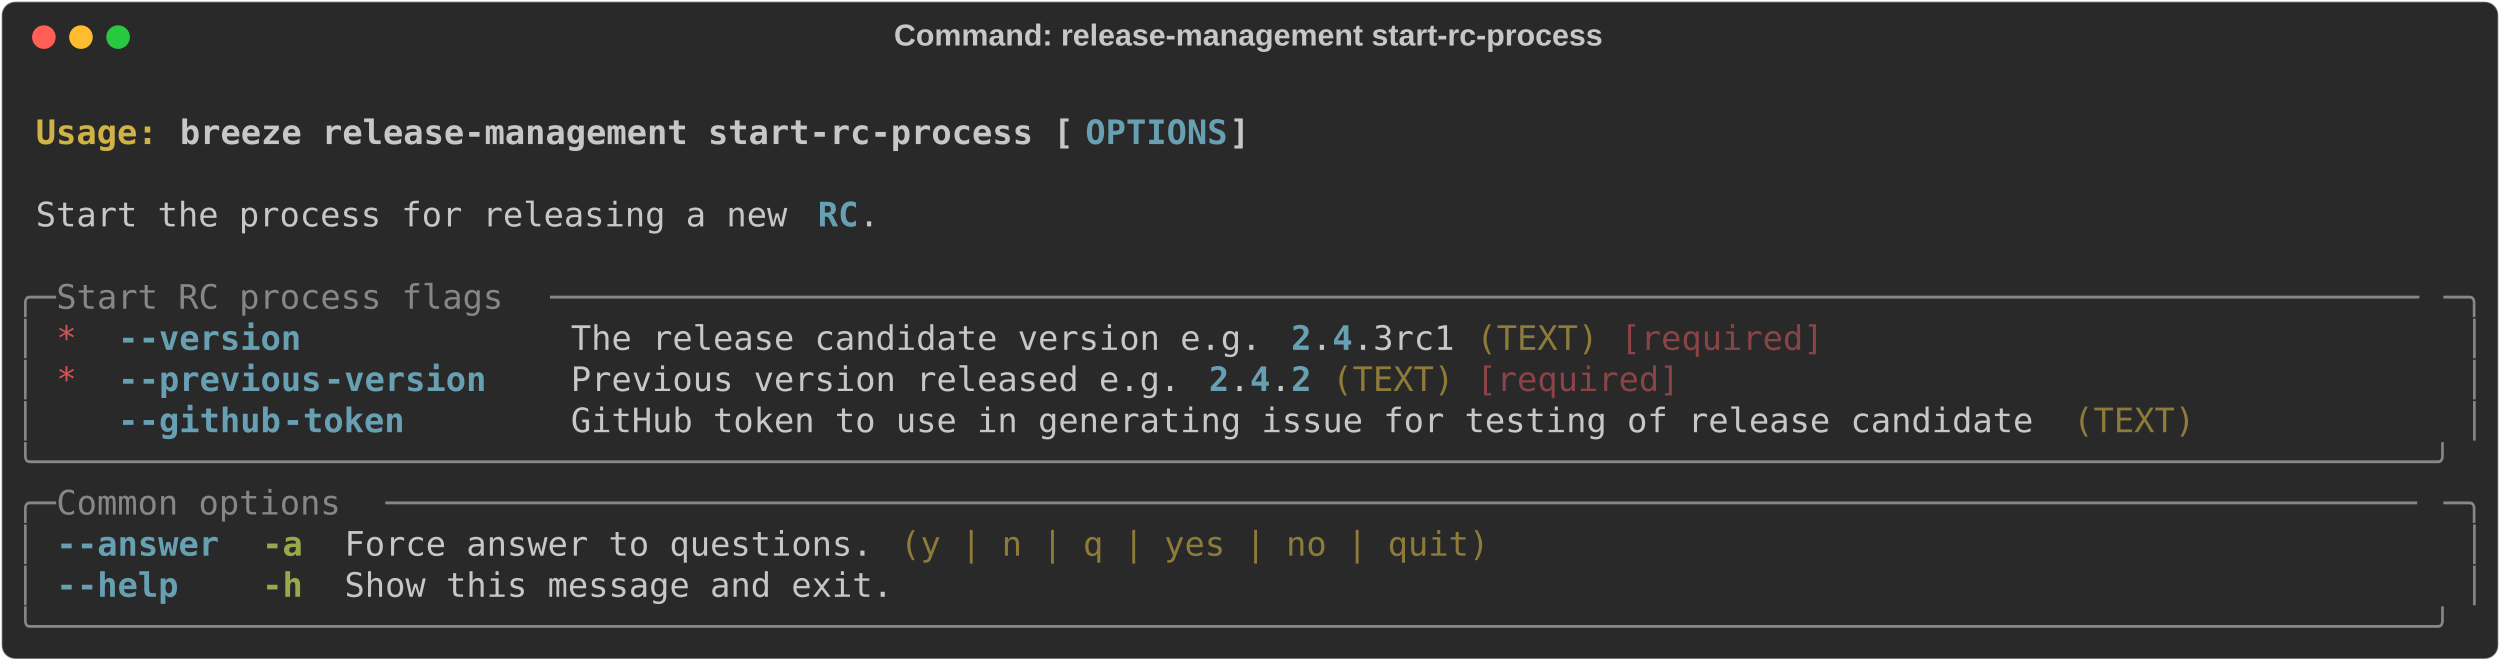
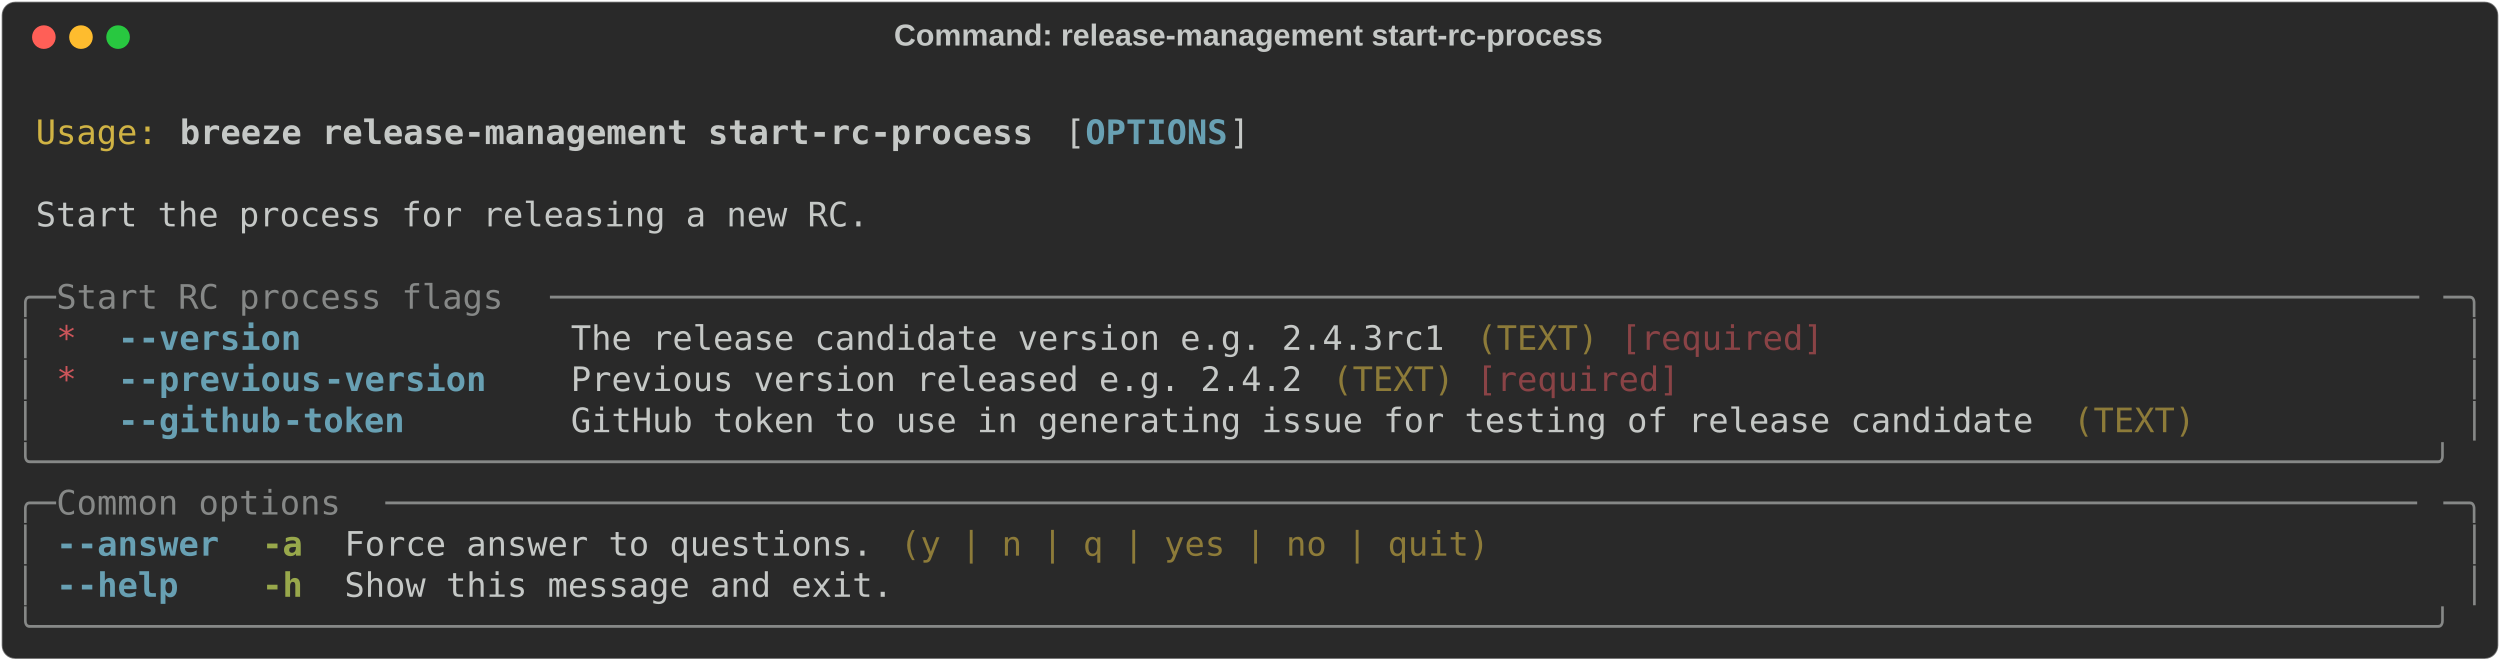
<svg xmlns="http://www.w3.org/2000/svg" class="rich-terminal" viewBox="0 0 1482 391.6">
  <style>

    @font-face {
        font-family: "Fira Code";
        src: local("FiraCode-Regular"),
                url("https://cdnjs.cloudflare.com/ajax/libs/firacode/6.2.0/woff2/FiraCode-Regular.woff2") format("woff2"),
                url("https://cdnjs.cloudflare.com/ajax/libs/firacode/6.2.0/woff/FiraCode-Regular.woff") format("woff");
        font-style: normal;
        font-weight: 400;
    }
    @font-face {
        font-family: "Fira Code";
        src: local("FiraCode-Bold"),
                url("https://cdnjs.cloudflare.com/ajax/libs/firacode/6.2.0/woff2/FiraCode-Bold.woff2") format("woff2"),
                url("https://cdnjs.cloudflare.com/ajax/libs/firacode/6.2.0/woff/FiraCode-Bold.woff") format("woff");
        font-style: bold;
        font-weight: 700;
    }

    .breeze-release-management-start-rc-process-matrix {
        font-family: Fira Code, monospace;
        font-size: 20px;
        line-height: 24.4px;
        font-variant-east-asian: full-width;
    }

    .breeze-release-management-start-rc-process-title {
        font-size: 18px;
        font-weight: bold;
        font-family: arial;
    }

-     .breeze-release-management-start-rc-process-r1 { fill: #c5c8c6;font-weight: bold }
- .breeze-release-management-start-rc-process-r2 { fill: #c5c8c6 }
- .breeze-release-management-start-rc-process-r3 { fill: #d0b344;font-weight: bold }
+     .breeze-release-management-start-rc-process-r1 { fill: #c5c8c6 }
+ .breeze-release-management-start-rc-process-r2 { fill: #d0b344 }
+ .breeze-release-management-start-rc-process-r3 { fill: #c5c8c6;font-weight: bold }
.breeze-release-management-start-rc-process-r4 { fill: #68a0b3;font-weight: bold }
.breeze-release-management-start-rc-process-r5 { fill: #868887 }
.breeze-release-management-start-rc-process-r6 { fill: #cc555a }
.breeze-release-management-start-rc-process-r7 { fill: #8d7b39 }
.breeze-release-management-start-rc-process-r8 { fill: #8a4346 }
.breeze-release-management-start-rc-process-r9 { fill: #98a84b;font-weight: bold }
    </style>
  <defs>
    <clipPath id="breeze-release-management-start-rc-process-clip-terminal">
      <rect x="0" y="0" width="1463.0" height="340.6" />
    </clipPath>
    <clipPath id="breeze-release-management-start-rc-process-line-0">
      <rect x="0" y="1.5" width="1464" height="24.65" />
    </clipPath>
    <clipPath id="breeze-release-management-start-rc-process-line-1">
      <rect x="0" y="25.9" width="1464" height="24.65" />
    </clipPath>
    <clipPath id="breeze-release-management-start-rc-process-line-2">
      <rect x="0" y="50.3" width="1464" height="24.65" />
    </clipPath>
    <clipPath id="breeze-release-management-start-rc-process-line-3">
      <rect x="0" y="74.7" width="1464" height="24.65" />
    </clipPath>
    <clipPath id="breeze-release-management-start-rc-process-line-4">
      <rect x="0" y="99.1" width="1464" height="24.65" />
    </clipPath>
    <clipPath id="breeze-release-management-start-rc-process-line-5">
      <rect x="0" y="123.5" width="1464" height="24.65" />
    </clipPath>
    <clipPath id="breeze-release-management-start-rc-process-line-6">
      <rect x="0" y="147.9" width="1464" height="24.65" />
    </clipPath>
    <clipPath id="breeze-release-management-start-rc-process-line-7">
      <rect x="0" y="172.3" width="1464" height="24.65" />
    </clipPath>
    <clipPath id="breeze-release-management-start-rc-process-line-8">
      <rect x="0" y="196.7" width="1464" height="24.65" />
    </clipPath>
    <clipPath id="breeze-release-management-start-rc-process-line-9">
      <rect x="0" y="221.1" width="1464" height="24.65" />
    </clipPath>
    <clipPath id="breeze-release-management-start-rc-process-line-10">
      <rect x="0" y="245.5" width="1464" height="24.65" />
    </clipPath>
    <clipPath id="breeze-release-management-start-rc-process-line-11">
      <rect x="0" y="269.9" width="1464" height="24.65" />
    </clipPath>
    <clipPath id="breeze-release-management-start-rc-process-line-12">
      <rect x="0" y="294.3" width="1464" height="24.65" />
    </clipPath>
  </defs>
  <rect fill="#292929" stroke="rgba(255,255,255,0.35)" stroke-width="1" x="1" y="1" width="1480" height="389.6" rx="8" />
  <text class="breeze-release-management-start-rc-process-title" fill="#c5c8c6" text-anchor="middle" x="740" y="27">Command: release-management start-rc-process</text>
  <g transform="translate(26,22)">
    <circle cx="0" cy="0" r="7" fill="#ff5f57" />
    <circle cx="22" cy="0" r="7" fill="#febc2e" />
    <circle cx="44" cy="0" r="7" fill="#28c840" />
  </g>
  <g transform="translate(9, 41)" clip-path="url(#breeze-release-management-start-rc-process-clip-terminal)">
    <g class="breeze-release-management-start-rc-process-matrix">
-       <text class="breeze-release-management-start-rc-process-r2" x="1464" y="20" textLength="12.2" clip-path="url(#breeze-release-management-start-rc-process-line-0)">
+       <text class="breeze-release-management-start-rc-process-r1" x="1464" y="20" textLength="12.2" clip-path="url(#breeze-release-management-start-rc-process-line-0)">
</text>
-       <text class="breeze-release-management-start-rc-process-r3" x="12.2" y="44.4" textLength="85.4" clip-path="url(#breeze-release-management-start-rc-process-line-1)">Usage: </text>
-       <text class="breeze-release-management-start-rc-process-r1" x="97.6" y="44.4" textLength="536.8" clip-path="url(#breeze-release-management-start-rc-process-line-1)">breeze release-management start-rc-process [</text>
+       <text class="breeze-release-management-start-rc-process-r2" x="12.2" y="44.4" textLength="73.2" clip-path="url(#breeze-release-management-start-rc-process-line-1)">Usage:</text>
+       <text class="breeze-release-management-start-rc-process-r3" x="97.6" y="44.4" textLength="512.4" clip-path="url(#breeze-release-management-start-rc-process-line-1)">breeze release-management start-rc-process</text>
+       <text class="breeze-release-management-start-rc-process-r1" x="622.2" y="44.4" textLength="12.2" clip-path="url(#breeze-release-management-start-rc-process-line-1)">[</text>
      <text class="breeze-release-management-start-rc-process-r4" x="634.4" y="44.4" textLength="85.4" clip-path="url(#breeze-release-management-start-rc-process-line-1)">OPTIONS</text>
      <text class="breeze-release-management-start-rc-process-r1" x="719.8" y="44.4" textLength="12.2" clip-path="url(#breeze-release-management-start-rc-process-line-1)">]</text>
-       <text class="breeze-release-management-start-rc-process-r2" x="1464" y="44.4" textLength="12.2" clip-path="url(#breeze-release-management-start-rc-process-line-1)">
+       <text class="breeze-release-management-start-rc-process-r1" x="1464" y="44.4" textLength="12.2" clip-path="url(#breeze-release-management-start-rc-process-line-1)">
</text>
-       <text class="breeze-release-management-start-rc-process-r2" x="1464" y="68.8" textLength="12.2" clip-path="url(#breeze-release-management-start-rc-process-line-2)">
+       <text class="breeze-release-management-start-rc-process-r1" x="1464" y="68.8" textLength="12.2" clip-path="url(#breeze-release-management-start-rc-process-line-2)">
</text>
-       <text class="breeze-release-management-start-rc-process-r2" x="12.2" y="93.2" textLength="463.6" clip-path="url(#breeze-release-management-start-rc-process-line-3)">Start the process for releasing a new </text>
-       <text class="breeze-release-management-start-rc-process-r4" x="475.8" y="93.2" textLength="24.4" clip-path="url(#breeze-release-management-start-rc-process-line-3)">RC</text>
-       <text class="breeze-release-management-start-rc-process-r2" x="500.2" y="93.2" textLength="12.2" clip-path="url(#breeze-release-management-start-rc-process-line-3)">.</text>
-       <text class="breeze-release-management-start-rc-process-r2" x="1464" y="93.2" textLength="12.2" clip-path="url(#breeze-release-management-start-rc-process-line-3)">
+       <text class="breeze-release-management-start-rc-process-r1" x="12.2" y="93.2" textLength="500.2" clip-path="url(#breeze-release-management-start-rc-process-line-3)">Start the process for releasing a new RC.</text>
+       <text class="breeze-release-management-start-rc-process-r1" x="1464" y="93.2" textLength="12.2" clip-path="url(#breeze-release-management-start-rc-process-line-3)">
</text>
-       <text class="breeze-release-management-start-rc-process-r2" x="1464" y="117.6" textLength="12.2" clip-path="url(#breeze-release-management-start-rc-process-line-4)">
+       <text class="breeze-release-management-start-rc-process-r1" x="1464" y="117.6" textLength="12.2" clip-path="url(#breeze-release-management-start-rc-process-line-4)">
</text>
      <text class="breeze-release-management-start-rc-process-r5" x="0" y="142" textLength="24.4" clip-path="url(#breeze-release-management-start-rc-process-line-5)">╭─</text>
      <text class="breeze-release-management-start-rc-process-r5" x="24.4" y="142" textLength="292.8" clip-path="url(#breeze-release-management-start-rc-process-line-5)"> Start RC process flags </text>
      <text class="breeze-release-management-start-rc-process-r5" x="317.2" y="142" textLength="1122.4" clip-path="url(#breeze-release-management-start-rc-process-line-5)">────────────────────────────────────────────────────────────────────────────────────────────</text>
      <text class="breeze-release-management-start-rc-process-r5" x="1439.6" y="142" textLength="24.4" clip-path="url(#breeze-release-management-start-rc-process-line-5)">─╮</text>
-       <text class="breeze-release-management-start-rc-process-r2" x="1464" y="142" textLength="12.2" clip-path="url(#breeze-release-management-start-rc-process-line-5)">
+       <text class="breeze-release-management-start-rc-process-r1" x="1464" y="142" textLength="12.2" clip-path="url(#breeze-release-management-start-rc-process-line-5)">
</text>
      <text class="breeze-release-management-start-rc-process-r5" x="0" y="166.4" textLength="12.2" clip-path="url(#breeze-release-management-start-rc-process-line-6)">│</text>
      <text class="breeze-release-management-start-rc-process-r6" x="24.4" y="166.4" textLength="12.2" clip-path="url(#breeze-release-management-start-rc-process-line-6)">*</text>
      <text class="breeze-release-management-start-rc-process-r4" x="61" y="166.4" textLength="12.2" clip-path="url(#breeze-release-management-start-rc-process-line-6)">-</text>
      <text class="breeze-release-management-start-rc-process-r4" x="73.2" y="166.4" textLength="97.6" clip-path="url(#breeze-release-management-start-rc-process-line-6)">-version</text>
-       <text class="breeze-release-management-start-rc-process-r2" x="329.4" y="166.4" textLength="427" clip-path="url(#breeze-release-management-start-rc-process-line-6)">The release candidate version e.g. </text>
-       <text class="breeze-release-management-start-rc-process-r4" x="756.4" y="166.4" textLength="12.2" clip-path="url(#breeze-release-management-start-rc-process-line-6)">2</text>
-       <text class="breeze-release-management-start-rc-process-r2" x="768.6" y="166.4" textLength="12.2" clip-path="url(#breeze-release-management-start-rc-process-line-6)">.</text>
-       <text class="breeze-release-management-start-rc-process-r4" x="780.8" y="166.4" textLength="12.2" clip-path="url(#breeze-release-management-start-rc-process-line-6)">4</text>
-       <text class="breeze-release-management-start-rc-process-r2" x="793" y="166.4" textLength="61" clip-path="url(#breeze-release-management-start-rc-process-line-6)">.3rc1</text>
+       <text class="breeze-release-management-start-rc-process-r1" x="329.4" y="166.4" textLength="524.6" clip-path="url(#breeze-release-management-start-rc-process-line-6)">The release candidate version e.g. 2.4.3rc1</text>
      <text class="breeze-release-management-start-rc-process-r7" x="866.2" y="166.4" textLength="73.2" clip-path="url(#breeze-release-management-start-rc-process-line-6)">(TEXT)</text>
      <text class="breeze-release-management-start-rc-process-r8" x="951.6" y="166.4" textLength="122" clip-path="url(#breeze-release-management-start-rc-process-line-6)">[required]</text>
      <text class="breeze-release-management-start-rc-process-r5" x="1451.8" y="166.4" textLength="12.2" clip-path="url(#breeze-release-management-start-rc-process-line-6)">│</text>
-       <text class="breeze-release-management-start-rc-process-r2" x="1464" y="166.4" textLength="12.2" clip-path="url(#breeze-release-management-start-rc-process-line-6)">
+       <text class="breeze-release-management-start-rc-process-r1" x="1464" y="166.4" textLength="12.2" clip-path="url(#breeze-release-management-start-rc-process-line-6)">
</text>
      <text class="breeze-release-management-start-rc-process-r5" x="0" y="190.8" textLength="12.2" clip-path="url(#breeze-release-management-start-rc-process-line-7)">│</text>
      <text class="breeze-release-management-start-rc-process-r6" x="24.4" y="190.8" textLength="12.2" clip-path="url(#breeze-release-management-start-rc-process-line-7)">*</text>
      <text class="breeze-release-management-start-rc-process-r4" x="61" y="190.8" textLength="12.2" clip-path="url(#breeze-release-management-start-rc-process-line-7)">-</text>
      <text class="breeze-release-management-start-rc-process-r4" x="73.2" y="190.8" textLength="109.8" clip-path="url(#breeze-release-management-start-rc-process-line-7)">-previous</text>
      <text class="breeze-release-management-start-rc-process-r4" x="183" y="190.8" textLength="97.6" clip-path="url(#breeze-release-management-start-rc-process-line-7)">-version</text>
-       <text class="breeze-release-management-start-rc-process-r2" x="329.4" y="190.8" textLength="378.2" clip-path="url(#breeze-release-management-start-rc-process-line-7)">Previous version released e.g. </text>
-       <text class="breeze-release-management-start-rc-process-r4" x="707.6" y="190.8" textLength="12.2" clip-path="url(#breeze-release-management-start-rc-process-line-7)">2</text>
-       <text class="breeze-release-management-start-rc-process-r2" x="719.8" y="190.8" textLength="12.2" clip-path="url(#breeze-release-management-start-rc-process-line-7)">.</text>
-       <text class="breeze-release-management-start-rc-process-r4" x="732" y="190.8" textLength="12.2" clip-path="url(#breeze-release-management-start-rc-process-line-7)">4</text>
-       <text class="breeze-release-management-start-rc-process-r2" x="744.2" y="190.8" textLength="12.2" clip-path="url(#breeze-release-management-start-rc-process-line-7)">.</text>
-       <text class="breeze-release-management-start-rc-process-r4" x="756.4" y="190.8" textLength="12.2" clip-path="url(#breeze-release-management-start-rc-process-line-7)">2</text>
+       <text class="breeze-release-management-start-rc-process-r1" x="329.4" y="190.8" textLength="439.2" clip-path="url(#breeze-release-management-start-rc-process-line-7)">Previous version released e.g. 2.4.2</text>
      <text class="breeze-release-management-start-rc-process-r7" x="780.8" y="190.8" textLength="73.2" clip-path="url(#breeze-release-management-start-rc-process-line-7)">(TEXT)</text>
      <text class="breeze-release-management-start-rc-process-r8" x="866.2" y="190.8" textLength="122" clip-path="url(#breeze-release-management-start-rc-process-line-7)">[required]</text>
      <text class="breeze-release-management-start-rc-process-r5" x="1451.8" y="190.8" textLength="12.2" clip-path="url(#breeze-release-management-start-rc-process-line-7)">│</text>
-       <text class="breeze-release-management-start-rc-process-r2" x="1464" y="190.8" textLength="12.2" clip-path="url(#breeze-release-management-start-rc-process-line-7)">
+       <text class="breeze-release-management-start-rc-process-r1" x="1464" y="190.8" textLength="12.2" clip-path="url(#breeze-release-management-start-rc-process-line-7)">
</text>
      <text class="breeze-release-management-start-rc-process-r5" x="0" y="215.2" textLength="12.2" clip-path="url(#breeze-release-management-start-rc-process-line-8)">│</text>
      <text class="breeze-release-management-start-rc-process-r4" x="61" y="215.2" textLength="12.2" clip-path="url(#breeze-release-management-start-rc-process-line-8)">-</text>
      <text class="breeze-release-management-start-rc-process-r4" x="73.2" y="215.2" textLength="85.4" clip-path="url(#breeze-release-management-start-rc-process-line-8)">-github</text>
      <text class="breeze-release-management-start-rc-process-r4" x="158.6" y="215.2" textLength="73.2" clip-path="url(#breeze-release-management-start-rc-process-line-8)">-token</text>
-       <text class="breeze-release-management-start-rc-process-r2" x="329.4" y="215.2" textLength="878.4" clip-path="url(#breeze-release-management-start-rc-process-line-8)">GitHub token to use in generating issue for testing of release candidate</text>
+       <text class="breeze-release-management-start-rc-process-r1" x="329.4" y="215.2" textLength="878.4" clip-path="url(#breeze-release-management-start-rc-process-line-8)">GitHub token to use in generating issue for testing of release candidate</text>
      <text class="breeze-release-management-start-rc-process-r7" x="1220" y="215.2" textLength="73.2" clip-path="url(#breeze-release-management-start-rc-process-line-8)">(TEXT)</text>
      <text class="breeze-release-management-start-rc-process-r5" x="1451.8" y="215.2" textLength="12.2" clip-path="url(#breeze-release-management-start-rc-process-line-8)">│</text>
-       <text class="breeze-release-management-start-rc-process-r2" x="1464" y="215.2" textLength="12.2" clip-path="url(#breeze-release-management-start-rc-process-line-8)">
+       <text class="breeze-release-management-start-rc-process-r1" x="1464" y="215.2" textLength="12.2" clip-path="url(#breeze-release-management-start-rc-process-line-8)">
</text>
      <text class="breeze-release-management-start-rc-process-r5" x="0" y="239.6" textLength="1464" clip-path="url(#breeze-release-management-start-rc-process-line-9)">╰──────────────────────────────────────────────────────────────────────────────────────────────────────────────────────╯</text>
-       <text class="breeze-release-management-start-rc-process-r2" x="1464" y="239.6" textLength="12.2" clip-path="url(#breeze-release-management-start-rc-process-line-9)">
+       <text class="breeze-release-management-start-rc-process-r1" x="1464" y="239.6" textLength="12.2" clip-path="url(#breeze-release-management-start-rc-process-line-9)">
</text>
      <text class="breeze-release-management-start-rc-process-r5" x="0" y="264" textLength="24.4" clip-path="url(#breeze-release-management-start-rc-process-line-10)">╭─</text>
      <text class="breeze-release-management-start-rc-process-r5" x="24.4" y="264" textLength="195.2" clip-path="url(#breeze-release-management-start-rc-process-line-10)"> Common options </text>
      <text class="breeze-release-management-start-rc-process-r5" x="219.6" y="264" textLength="1220" clip-path="url(#breeze-release-management-start-rc-process-line-10)">────────────────────────────────────────────────────────────────────────────────────────────────────</text>
      <text class="breeze-release-management-start-rc-process-r5" x="1439.6" y="264" textLength="24.4" clip-path="url(#breeze-release-management-start-rc-process-line-10)">─╮</text>
-       <text class="breeze-release-management-start-rc-process-r2" x="1464" y="264" textLength="12.2" clip-path="url(#breeze-release-management-start-rc-process-line-10)">
+       <text class="breeze-release-management-start-rc-process-r1" x="1464" y="264" textLength="12.2" clip-path="url(#breeze-release-management-start-rc-process-line-10)">
</text>
      <text class="breeze-release-management-start-rc-process-r5" x="0" y="288.4" textLength="12.2" clip-path="url(#breeze-release-management-start-rc-process-line-11)">│</text>
      <text class="breeze-release-management-start-rc-process-r4" x="24.4" y="288.4" textLength="12.2" clip-path="url(#breeze-release-management-start-rc-process-line-11)">-</text>
      <text class="breeze-release-management-start-rc-process-r4" x="36.6" y="288.4" textLength="85.4" clip-path="url(#breeze-release-management-start-rc-process-line-11)">-answer</text>
      <text class="breeze-release-management-start-rc-process-r9" x="146.4" y="288.4" textLength="24.4" clip-path="url(#breeze-release-management-start-rc-process-line-11)">-a</text>
-       <text class="breeze-release-management-start-rc-process-r2" x="195.2" y="288.4" textLength="317.2" clip-path="url(#breeze-release-management-start-rc-process-line-11)">Force answer to questions.</text>
+       <text class="breeze-release-management-start-rc-process-r1" x="195.2" y="288.4" textLength="317.2" clip-path="url(#breeze-release-management-start-rc-process-line-11)">Force answer to questions.</text>
      <text class="breeze-release-management-start-rc-process-r7" x="524.6" y="288.4" textLength="353.8" clip-path="url(#breeze-release-management-start-rc-process-line-11)">(y | n | q | yes | no | quit)</text>
      <text class="breeze-release-management-start-rc-process-r5" x="1451.8" y="288.4" textLength="12.2" clip-path="url(#breeze-release-management-start-rc-process-line-11)">│</text>
-       <text class="breeze-release-management-start-rc-process-r2" x="1464" y="288.4" textLength="12.2" clip-path="url(#breeze-release-management-start-rc-process-line-11)">
+       <text class="breeze-release-management-start-rc-process-r1" x="1464" y="288.4" textLength="12.2" clip-path="url(#breeze-release-management-start-rc-process-line-11)">
</text>
      <text class="breeze-release-management-start-rc-process-r5" x="0" y="312.8" textLength="12.2" clip-path="url(#breeze-release-management-start-rc-process-line-12)">│</text>
      <text class="breeze-release-management-start-rc-process-r4" x="24.4" y="312.8" textLength="12.2" clip-path="url(#breeze-release-management-start-rc-process-line-12)">-</text>
      <text class="breeze-release-management-start-rc-process-r4" x="36.6" y="312.8" textLength="61" clip-path="url(#breeze-release-management-start-rc-process-line-12)">-help</text>
      <text class="breeze-release-management-start-rc-process-r9" x="146.4" y="312.8" textLength="24.4" clip-path="url(#breeze-release-management-start-rc-process-line-12)">-h</text>
-       <text class="breeze-release-management-start-rc-process-r2" x="195.2" y="312.8" textLength="329.4" clip-path="url(#breeze-release-management-start-rc-process-line-12)">Show this message and exit.</text>
+       <text class="breeze-release-management-start-rc-process-r1" x="195.2" y="312.8" textLength="329.4" clip-path="url(#breeze-release-management-start-rc-process-line-12)">Show this message and exit.</text>
      <text class="breeze-release-management-start-rc-process-r5" x="1451.8" y="312.8" textLength="12.2" clip-path="url(#breeze-release-management-start-rc-process-line-12)">│</text>
-       <text class="breeze-release-management-start-rc-process-r2" x="1464" y="312.8" textLength="12.2" clip-path="url(#breeze-release-management-start-rc-process-line-12)">
+       <text class="breeze-release-management-start-rc-process-r1" x="1464" y="312.8" textLength="12.2" clip-path="url(#breeze-release-management-start-rc-process-line-12)">
</text>
      <text class="breeze-release-management-start-rc-process-r5" x="0" y="337.2" textLength="1464" clip-path="url(#breeze-release-management-start-rc-process-line-13)">╰──────────────────────────────────────────────────────────────────────────────────────────────────────────────────────╯</text>
-       <text class="breeze-release-management-start-rc-process-r2" x="1464" y="337.2" textLength="12.2" clip-path="url(#breeze-release-management-start-rc-process-line-13)">
+       <text class="breeze-release-management-start-rc-process-r1" x="1464" y="337.2" textLength="12.2" clip-path="url(#breeze-release-management-start-rc-process-line-13)">
</text>
    </g>
  </g>
</svg>
